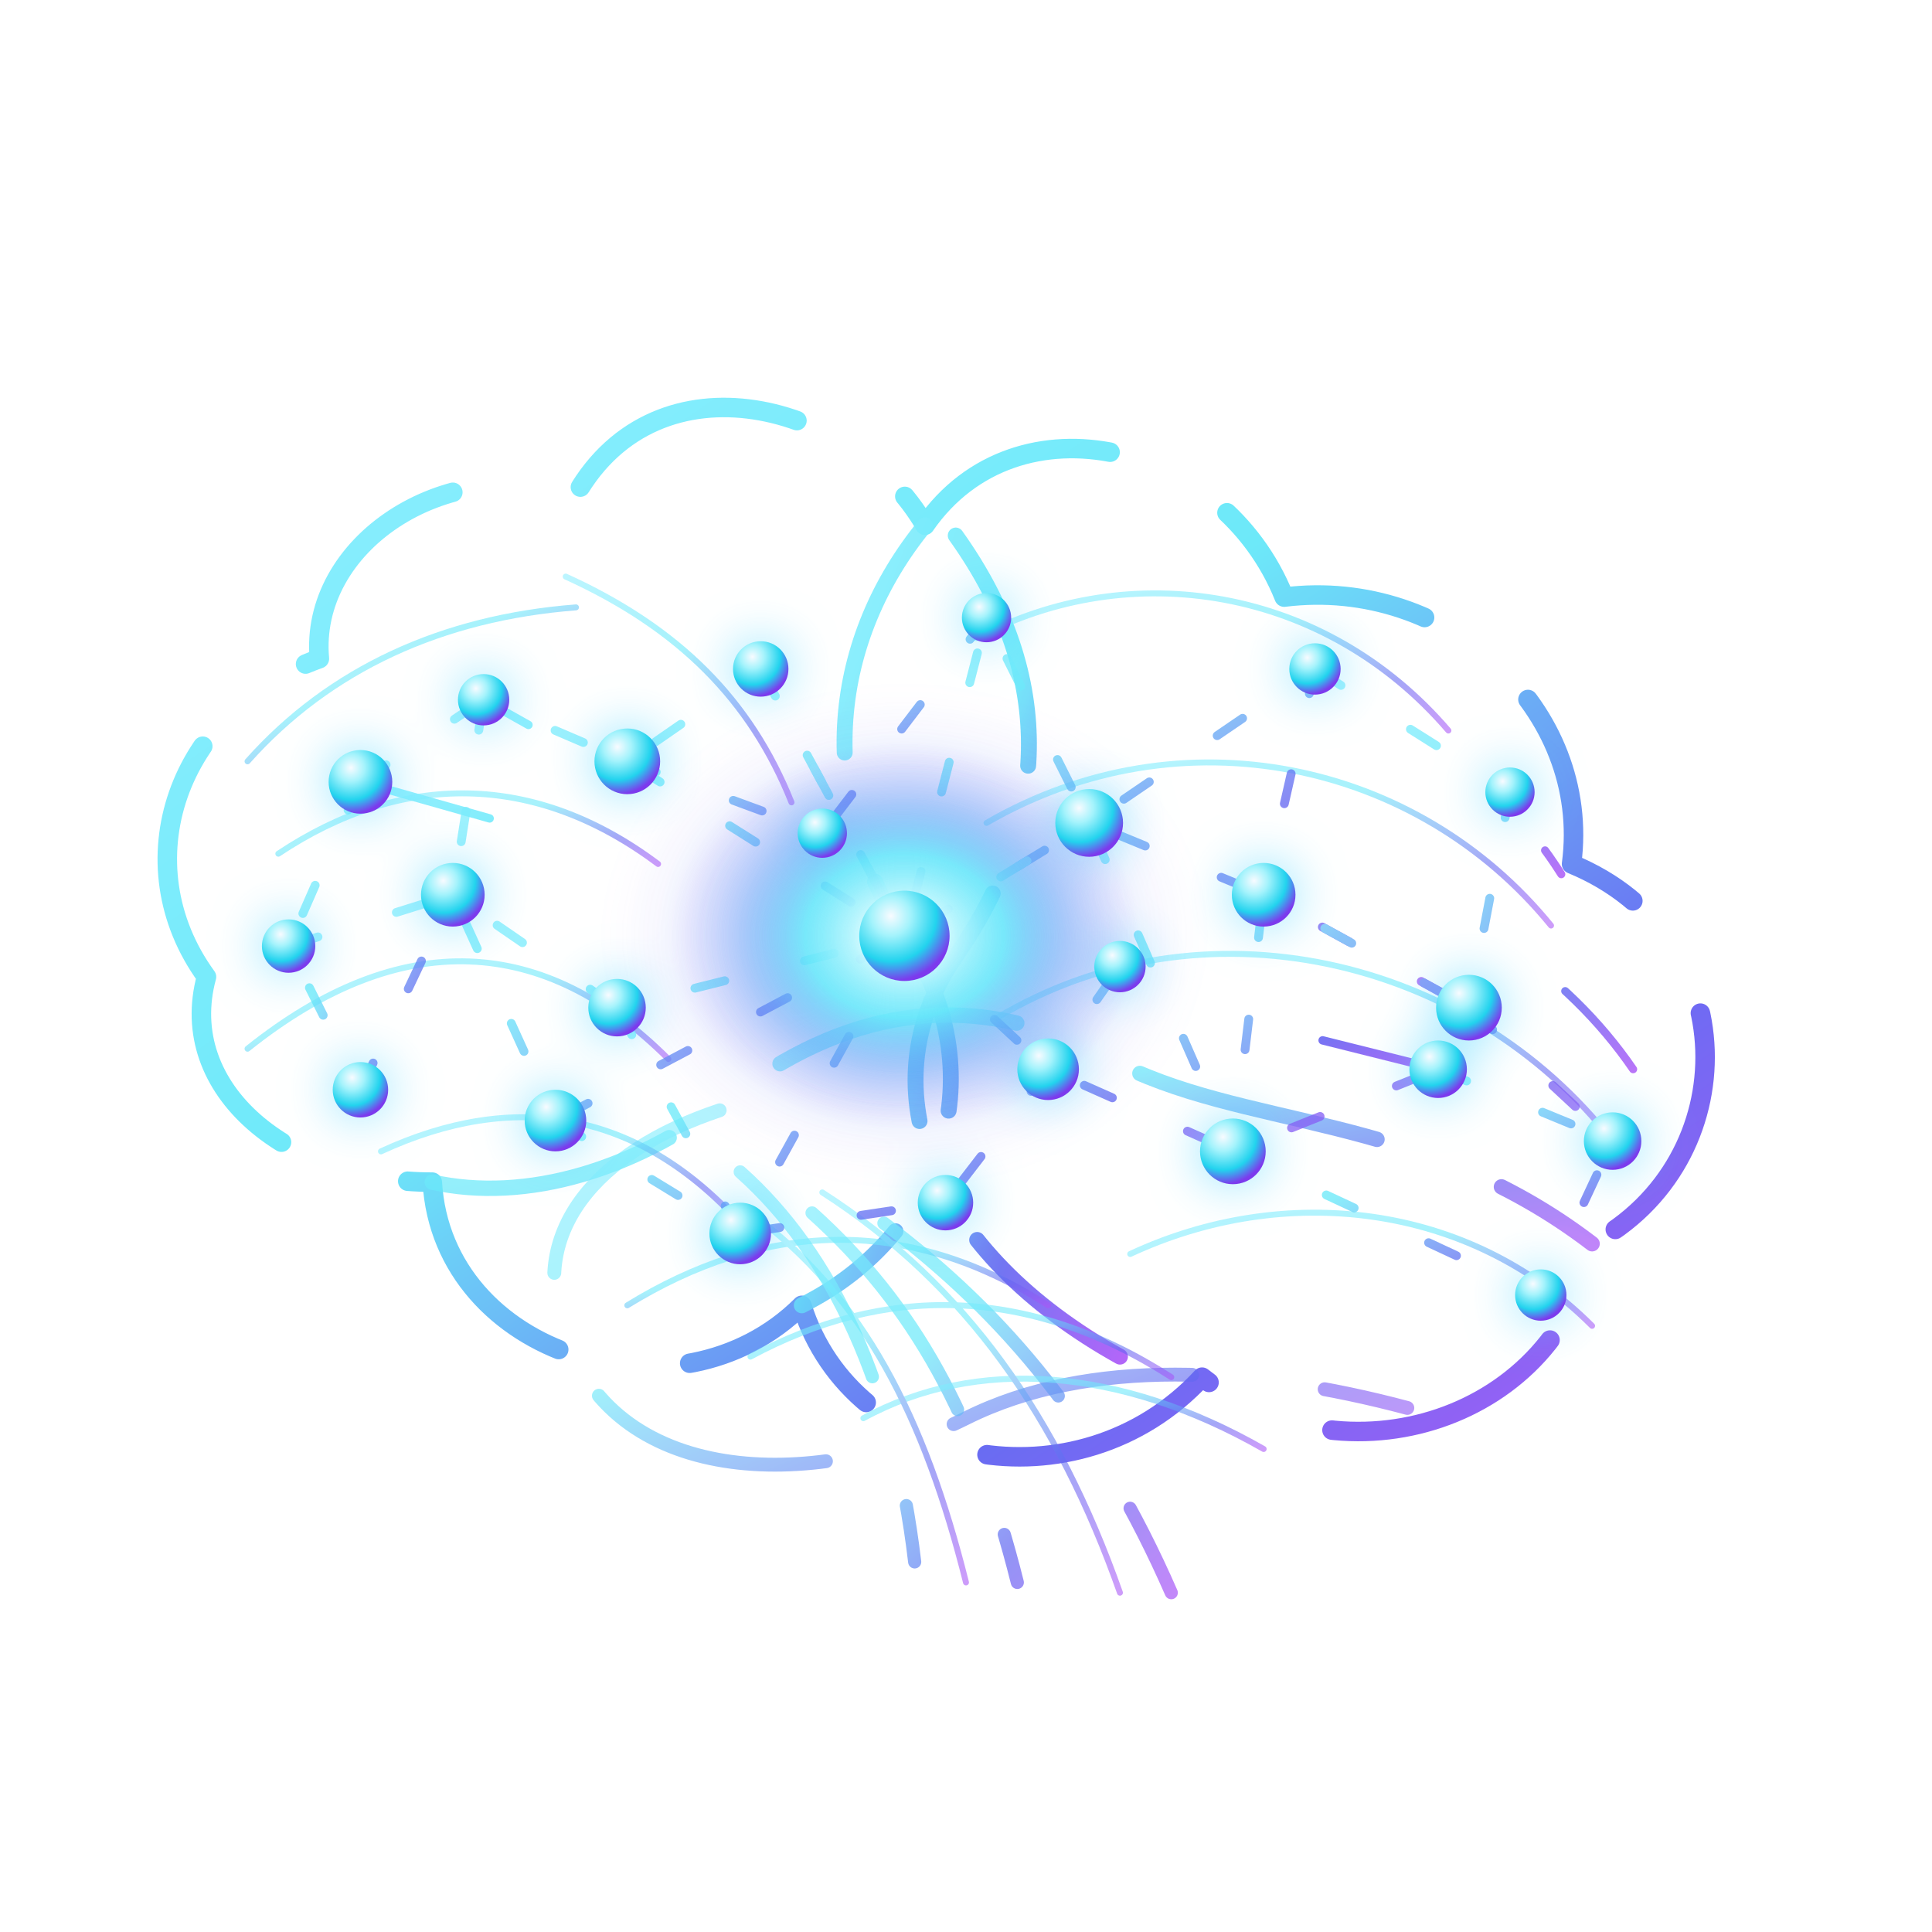
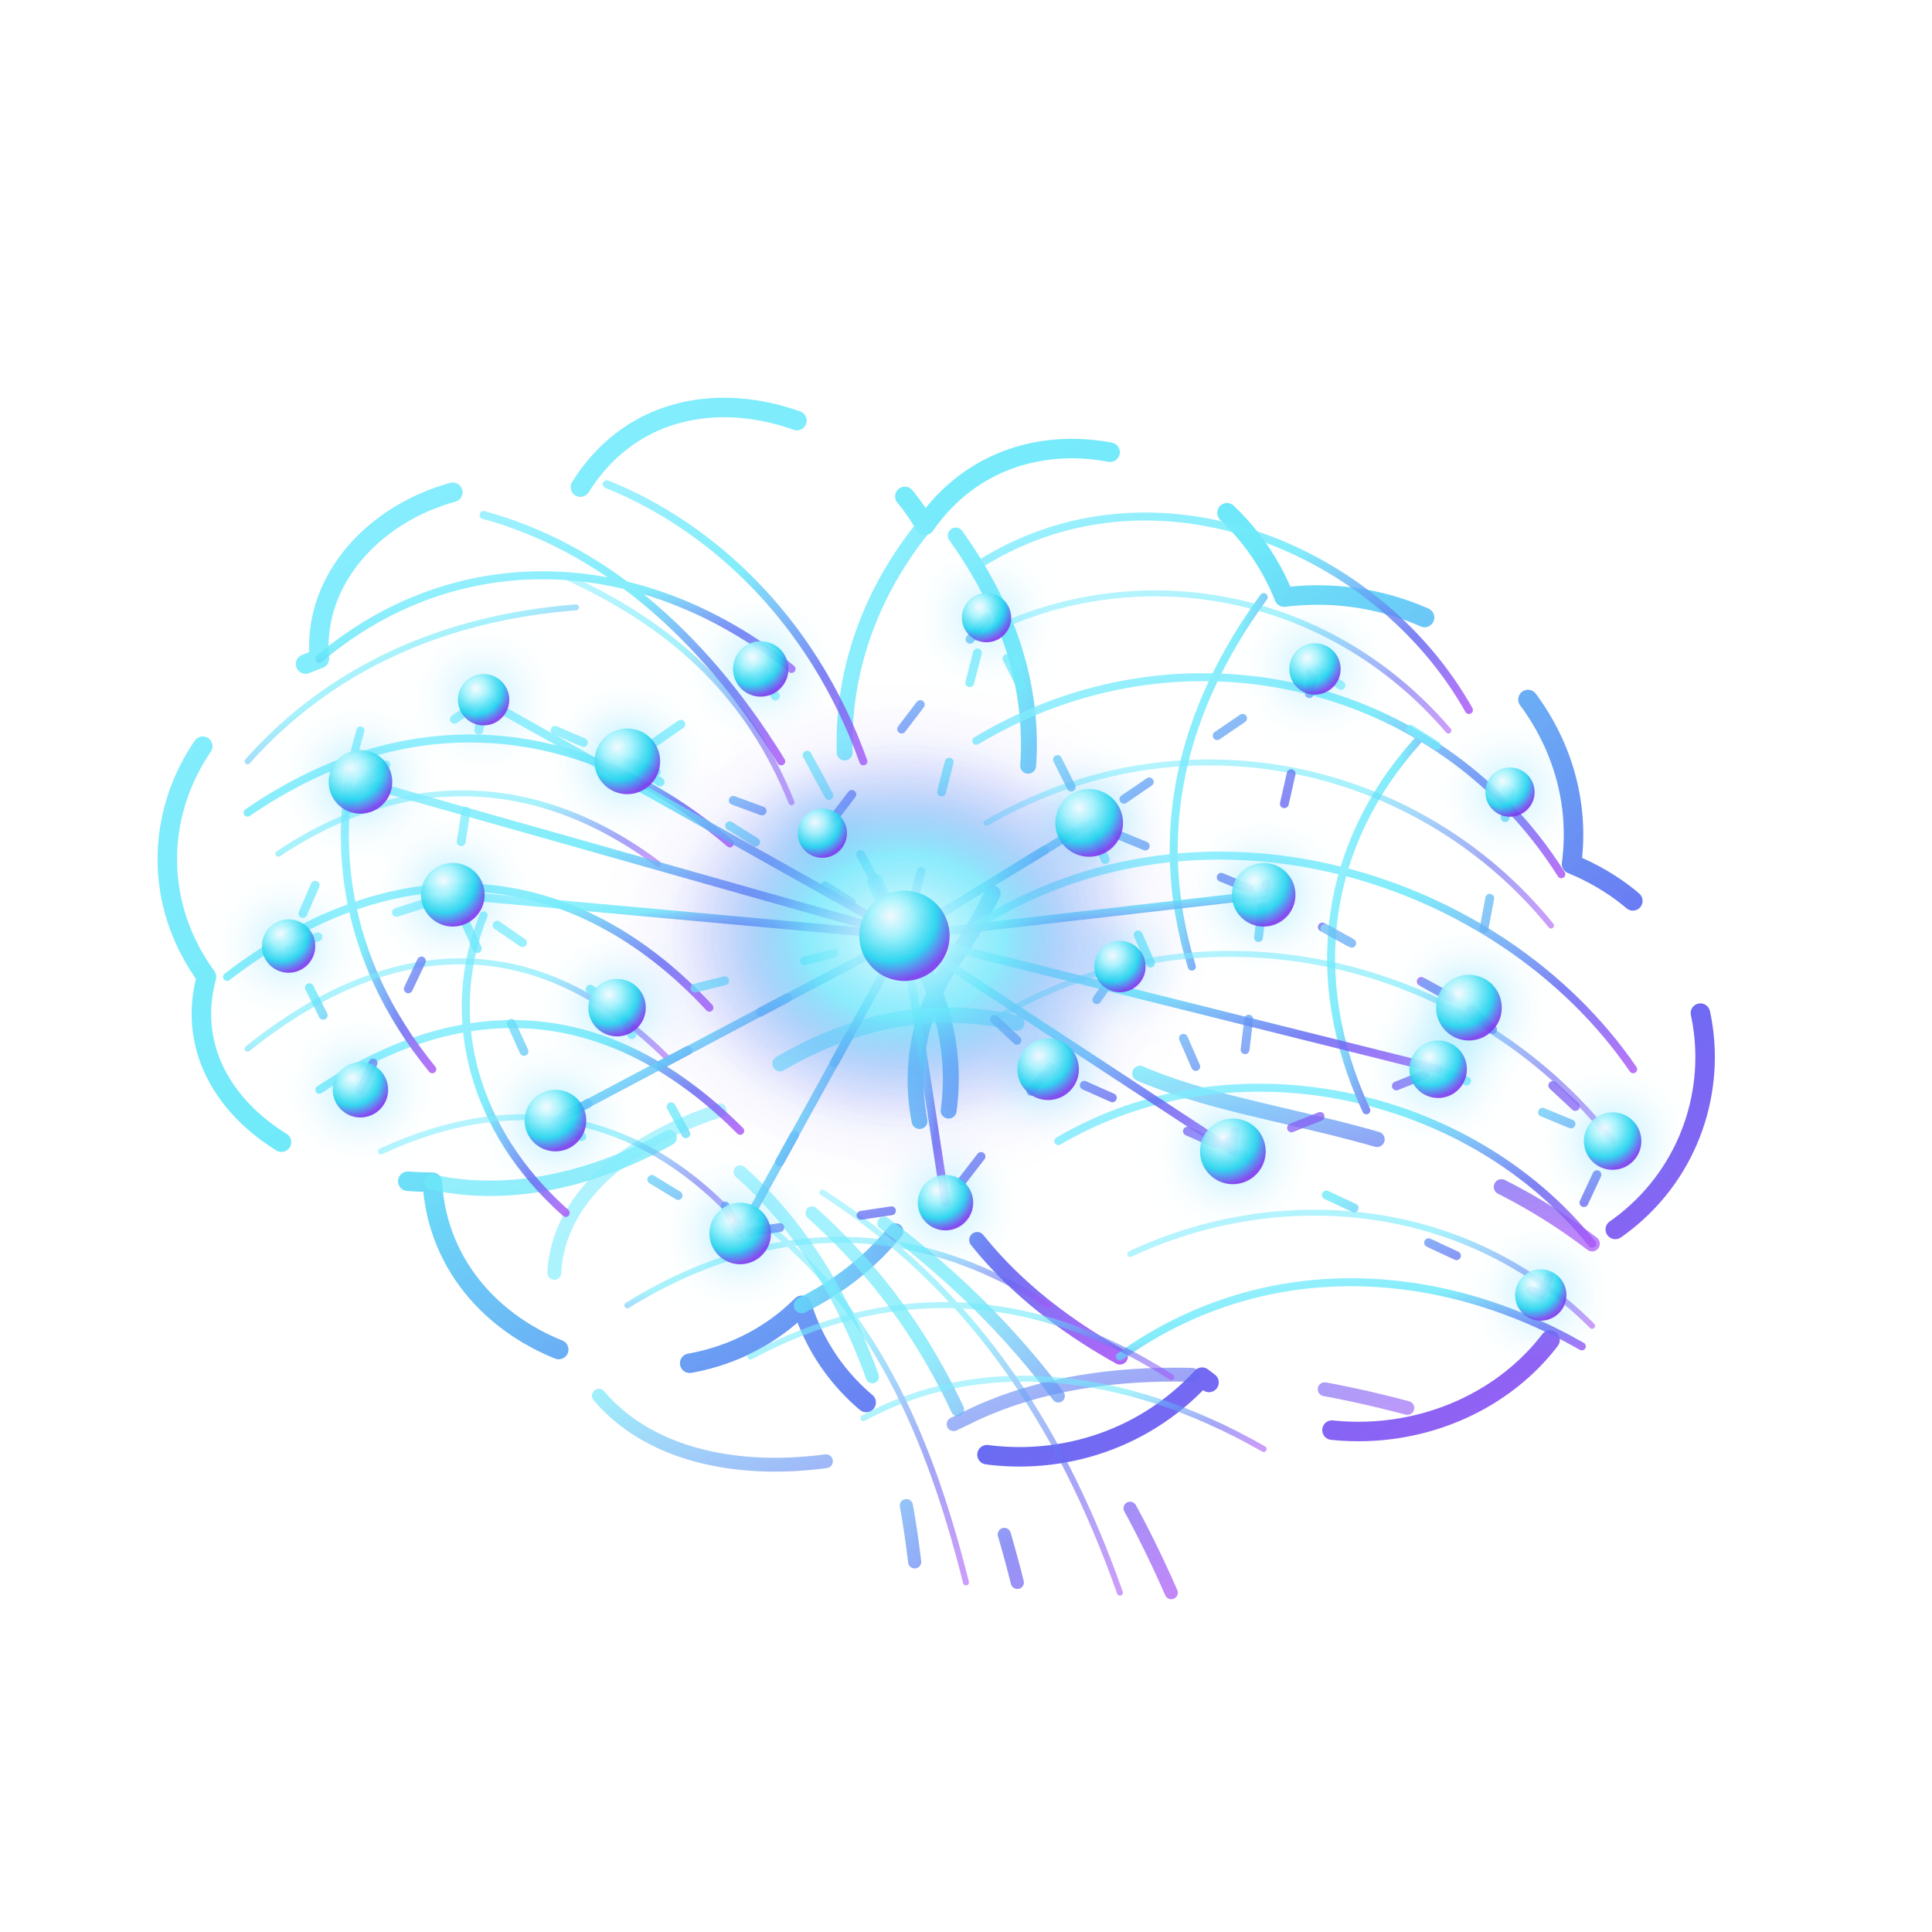
<svg xmlns="http://www.w3.org/2000/svg" viewBox="0 0 64 64" fill="none">
  <defs>
    <linearGradient id="csm-wire" x1="0" y1="0" x2="1" y2="1">
      <stop offset="0" stop-color="#8beeff" />
      <stop offset=".42" stop-color="#67e8f9" />
      <stop offset=".76" stop-color="#6366f1" />
      <stop offset="1" stop-color="#a855f7" />
    </linearGradient>
    <radialGradient id="csm-node" cx="35%" cy="28%" r="72%">
      <stop offset="0" stop-color="#f8fbff" />
      <stop offset=".3" stop-color="#a5f3fc" />
      <stop offset=".7" stop-color="#22d3ee" />
      <stop offset="1" stop-color="#7c3aed" />
    </radialGradient>
    <radialGradient id="csm-core" cx="50%" cy="50%" r="50%">
      <stop offset="0" stop-color="#f8fbff" />
      <stop offset=".18" stop-color="#cffafe" stop-opacity=".96" />
      <stop offset=".42" stop-color="#67e8f9" stop-opacity=".72" />
      <stop offset=".72" stop-color="#6366f1" stop-opacity=".24" />
      <stop offset="1" stop-color="#a855f7" stop-opacity="0" />
    </radialGradient>
    <filter id="csm-glow" x="-45%" y="-45%" width="190%" height="190%" color-interpolation-filters="sRGB">
      <feGaussianBlur stdDeviation="2.4" result="blur" />
      <feColorMatrix in="blur" type="matrix" values="0 0 0 0 0.29 0 0 0 0 0.83 0 0 0 0 1 0 0 0 .62 0" />
      <feBlend in="SourceGraphic" />
    </filter>
    <filter id="csm-soft" x="-30%" y="-30%" width="160%" height="160%" color-interpolation-filters="sRGB">
      <feGaussianBlur stdDeviation="1.1" />
    </filter>
  </defs>
  <style>
-     .cs-logo-outline { stroke-dasharray: 24 13; animation: cs-logo-flow 11s linear infinite; }
-     .cs-logo-fold { stroke-dasharray: 62; stroke-dashoffset: 62; animation: cs-logo-draw 5.4s ease-in-out infinite alternate; }
-     .cs-logo-fold:nth-of-type(2n) { animation-delay: .45s; }
-     .cs-logo-fold:nth-of-type(3n) { animation-delay: .9s; }
-     .cs-logo-line { stroke-dasharray: 3 8; animation: cs-logo-flow 5.8s linear infinite; }
-     .cs-logo-ray { stroke-dasharray: 42; stroke-dashoffset: 42; animation: cs-logo-spark 3s ease-in-out infinite; }
-     .cs-logo-ray:nth-of-type(2n) { animation-delay: .28s; }
-     .cs-logo-ray:nth-of-type(3n) { animation-delay: .56s; }
-     .cs-logo-core { transform-box: fill-box; transform-origin: center; animation: cs-logo-breathe 3.2s ease-in-out infinite; }
-     .cs-logo-node { transform-box: fill-box; transform-origin: center; animation: cs-logo-pulse 3.1s ease-in-out infinite; }
-     .cs-logo-node:nth-of-type(3n) { animation-delay: .36s; }
-     .cs-logo-node:nth-of-type(3n + 1) { animation-delay: .72s; }
-     .cs-logo-node:nth-of-type(3n + 2) { animation-delay: 1.08s; }
-     @keyframes cs-logo-flow { to { stroke-dashoffset: -92; } }
-     @keyframes cs-logo-draw { to { stroke-dashoffset: 0; } }
-     @keyframes cs-logo-spark { 0%, 100% { stroke-dashoffset: 42; opacity: .18; } 42%, 62% { stroke-dashoffset: 0; opacity: .92; } }
-     @keyframes cs-logo-breathe { 0%, 100% { transform: scale(.82); opacity: .48; } 50% { transform: scale(1.12); opacity: .94; } }
-     @keyframes cs-logo-pulse { 0%, 100% { transform: scale(.9); opacity: .72; } 50% { transform: scale(1.18); opacity: 1; } }
-     @media (prefers-reduced-motion: reduce) { .cs-logo-outline, .cs-logo-fold, .cs-logo-line, .cs-logo-ray, .cs-logo-core, .cs-logo-node { animation: none; } }
+     /* Persistent app chrome must not repaint continuously while the app is idle. */
+     .cs-logo-outline { stroke-dasharray: 24 13; }
+     .cs-logo-fold { stroke-dasharray: none; stroke-dashoffset: 0; }
+     .cs-logo-line { stroke-dasharray: 3 8; }
+     .cs-logo-ray { stroke-dasharray: none; stroke-dashoffset: 0; opacity: .92; }
+     .cs-logo-core { opacity: .72; }
+     .cs-logo-node { opacity: .9; }
  </style>
  <g transform="translate(1.4 8.9) scale(.34)">
    <g stroke="url(#csm-wire)" stroke-linecap="round" stroke-linejoin="round">
      <path class="cs-logo-outline" d="M16 69C8 58 13 43 27 38C26 27 39 18 52 22C60 8 79 13 86 25C95 12 115 17 121 32C137 30 151 43 149 58C166 65 166 87 151 95C148 112 127 119 113 108C101 121 79 117 74 101C62 113 39 106 38 89C24 89 13 80 16 69Z" stroke-width="1.9" opacity=".96" />
      <path class="cs-logo-outline" d="M86 25C77 36 75 51 84 65C93 78 88 94 74 101 M89 26C99 40 98 54 89 67C80 80 87 96 105 106" stroke-width="1.55" opacity=".9" />
      <path class="cs-logo-outline" d="M38 89C47 91 58 88 68 80C79 72 91 70 104 77C117 84 134 82 151 95" stroke-width="1.5" opacity=".72" />
      <path class="cs-logo-outline" d="M66 82C54 86 47 94 51 104C56 119 76 119 90 112C102 106 118 107 133 111" stroke-width="1.35" opacity=".62" />
      <path class="cs-logo-outline" d="M68 88C77 96 83 109 85 126 M75 92C85 101 91 112 95 128 M82 93C94 102 103 113 110 129" stroke-width="1.28" opacity=".7" />
    </g>
    <g stroke="url(#csm-wire)" stroke-linecap="round" stroke-linejoin="round" stroke-width=".78" opacity=".82">
      <path class="cs-logo-fold" d="M27 38C40 27 58 27 73 39" />
      <path class="cs-logo-fold" d="M20 53C36 42 53 44 67 56" />
      <path class="cs-logo-fold" d="M18 69C35 56 52 58 65 72" />
      <path class="cs-logo-fold" d="M27 80C42 70 56 72 68 84" />
      <path class="cs-logo-fold" d="M43 24C54 27 64 35 72 48" />
      <path class="cs-logo-fold" d="M55 21C65 25 75 34 80 48" />
      <path class="cs-logo-fold" d="M91 29C108 18 130 27 139 43" />
      <path class="cs-logo-fold" d="M91 46C111 34 136 40 148 59" />
      <path class="cs-logo-fold" d="M91 64C113 50 142 59 155 78" />
      <path class="cs-logo-fold" d="M99 85C116 75 139 80 151 95" />
      <path class="cs-logo-fold" d="M105 106C119 96 136 97 150 105" />
      <path class="cs-logo-fold" d="M119 32C111 43 108 55 112 68" />
      <path class="cs-logo-fold" d="M134 46C125 56 123 69 129 82" />
      <path class="cs-logo-fold" d="M31 45C28 55 29 67 38 78" />
      <path class="cs-logo-fold" d="M43 63C39 73 42 84 51 92" />
    </g>
    <g stroke="url(#csm-wire)" stroke-linecap="round" stroke-linejoin="round" stroke-width=".58" opacity=".58">
      <path d="M20 48C28 39 39 34 52 33" />
      <path d="M23 57C35 49 48 49 60 58" />
      <path d="M20 76C35 64 49 65 61 77" />
      <path d="M33 86C46 80 58 82 68 93" />
      <path d="M51 30C62 35 69 42 73 52" />
      <path d="M91 36C106 28 125 31 137 45" />
      <path d="M92 54C111 43 134 48 147 64" />
      <path d="M93 73C113 61 139 67 153 85" />
      <path d="M106 96C121 89 139 91 151 103" />
      <path d="M57 101C70 93 84 92 98 101" />
      <path d="M69 106C82 99 96 99 110 108" />
      <path d="M80 112C91 106 105 107 119 115" />
      <path d="M69 92C80 100 86 112 90 128" />
      <path d="M76 90C90 99 99 112 105 129" />
    </g>
    <g class="cs-logo-line" stroke="url(#csm-wire)" stroke-linecap="round" stroke-linejoin="round" stroke-width=".86" opacity=".76">
      <path d="M31 50 43 42 57 48 70 39 84 65 102 54 119 61 139 72" />
      <path d="M24 66 40 61 56 72 84 65 98 78 116 86 136 78" />
      <path d="M43 42 40 61 50 83 84 65 57 48" />
      <path d="M70 39 84 65 92 34 102 54 124 39 119 61" />
      <path d="M84 65 102 54 116 86 119 61 139 72" />
      <path d="M50 83 68 94 88 91 98 78 105 68" />
      <path d="M31 50 24 66 31 80 40 61" />
      <path d="M124 39 143 51 139 72 153 85" />
      <path d="M136 78 153 85 146 100 116 86" />
      <path d="M57 48 76 55 92 34" />
      <path d="M56 72 68 94 84 65" />
    </g>
    <g stroke="url(#csm-wire)" stroke-linecap="round" stroke-width=".82" opacity=".9">
      <path class="cs-logo-ray" d="M84 65 31 50" />
      <path class="cs-logo-ray" d="M84 65 43 42" />
      <path class="cs-logo-ray" d="M84 65 40 61" />
      <path class="cs-logo-ray" d="M84 65 50 83" />
      <path class="cs-logo-ray" d="M84 65 68 94" />
      <path class="cs-logo-ray" d="M84 65 88 91" />
      <path class="cs-logo-ray" d="M84 65 102 54" />
      <path class="cs-logo-ray" d="M84 65 119 61" />
      <path class="cs-logo-ray" d="M84 65 116 86" />
      <path class="cs-logo-ray" d="M84 65 136 78" />
    </g>
    <g filter="url(#csm-soft)" opacity=".32">
      <ellipse cx="84" cy="65" rx="29" ry="24" fill="url(#csm-core)" />
    </g>
    <g filter="url(#csm-glow)">
      <ellipse class="cs-logo-core" cx="84" cy="65" rx="23" ry="19" fill="url(#csm-core)" />
      <circle class="cs-logo-node" cx="84" cy="65" r="4.4" fill="url(#csm-node)" />
      <circle class="cs-logo-node" cx="31" cy="50" r="3.1" fill="url(#csm-node)" />
      <circle class="cs-logo-node" cx="43" cy="42" r="2.5" fill="url(#csm-node)" />
      <circle class="cs-logo-node" cx="57" cy="48" r="3.2" fill="url(#csm-node)" />
      <circle class="cs-logo-node" cx="70" cy="39" r="2.7" fill="url(#csm-node)" />
      <circle class="cs-logo-node" cx="92" cy="34" r="2.4" fill="url(#csm-node)" />
      <circle class="cs-logo-node" cx="102" cy="54" r="3.3" fill="url(#csm-node)" />
      <circle class="cs-logo-node" cx="124" cy="39" r="2.5" fill="url(#csm-node)" />
      <circle class="cs-logo-node" cx="119" cy="61" r="3.1" fill="url(#csm-node)" />
      <circle class="cs-logo-node" cx="139" cy="72" r="3.2" fill="url(#csm-node)" />
      <circle class="cs-logo-node" cx="143" cy="51" r="2.4" fill="url(#csm-node)" />
      <circle class="cs-logo-node" cx="153" cy="85" r="2.8" fill="url(#csm-node)" />
      <circle class="cs-logo-node" cx="146" cy="100" r="2.5" fill="url(#csm-node)" />
      <circle class="cs-logo-node" cx="136" cy="78" r="2.8" fill="url(#csm-node)" />
      <circle class="cs-logo-node" cx="116" cy="86" r="3.2" fill="url(#csm-node)" />
      <circle class="cs-logo-node" cx="98" cy="78" r="3" fill="url(#csm-node)" />
      <circle class="cs-logo-node" cx="88" cy="91" r="2.7" fill="url(#csm-node)" />
      <circle class="cs-logo-node" cx="68" cy="94" r="3" fill="url(#csm-node)" />
      <circle class="cs-logo-node" cx="50" cy="83" r="3" fill="url(#csm-node)" />
      <circle class="cs-logo-node" cx="31" cy="80" r="2.7" fill="url(#csm-node)" />
      <circle class="cs-logo-node" cx="24" cy="66" r="2.6" fill="url(#csm-node)" />
      <circle class="cs-logo-node" cx="40" cy="61" r="3.1" fill="url(#csm-node)" />
      <circle class="cs-logo-node" cx="56" cy="72" r="2.8" fill="url(#csm-node)" />
      <circle class="cs-logo-node" cx="105" cy="68" r="2.5" fill="url(#csm-node)" />
      <circle class="cs-logo-node" cx="76" cy="55" r="2.4" fill="url(#csm-node)" />
    </g>
  </g>
</svg>
